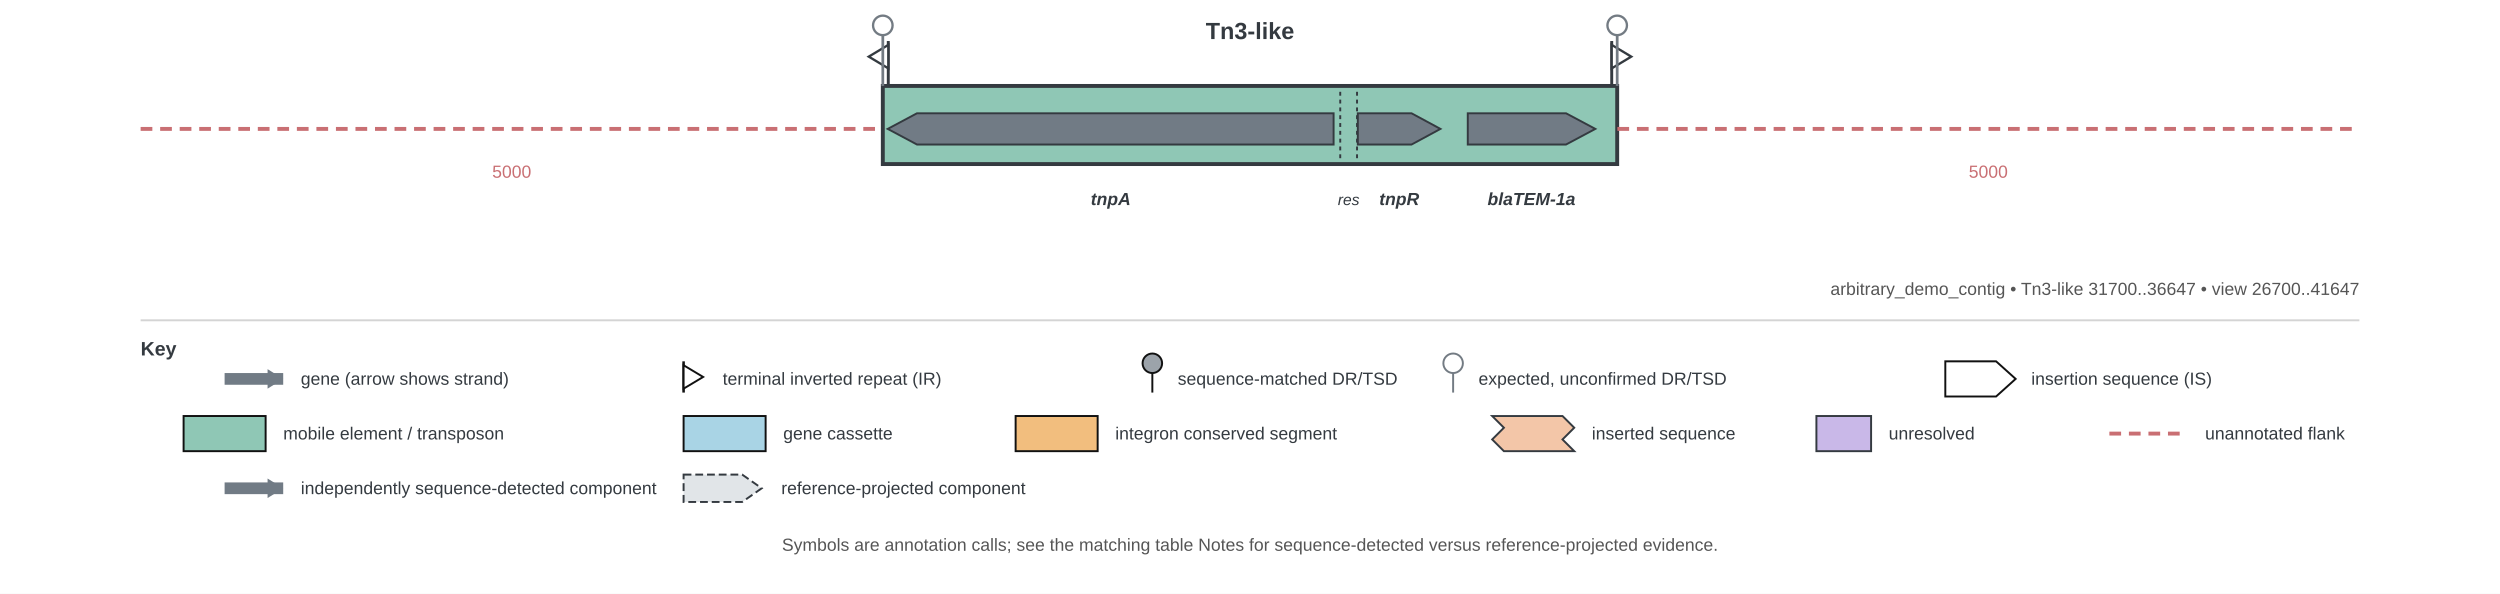
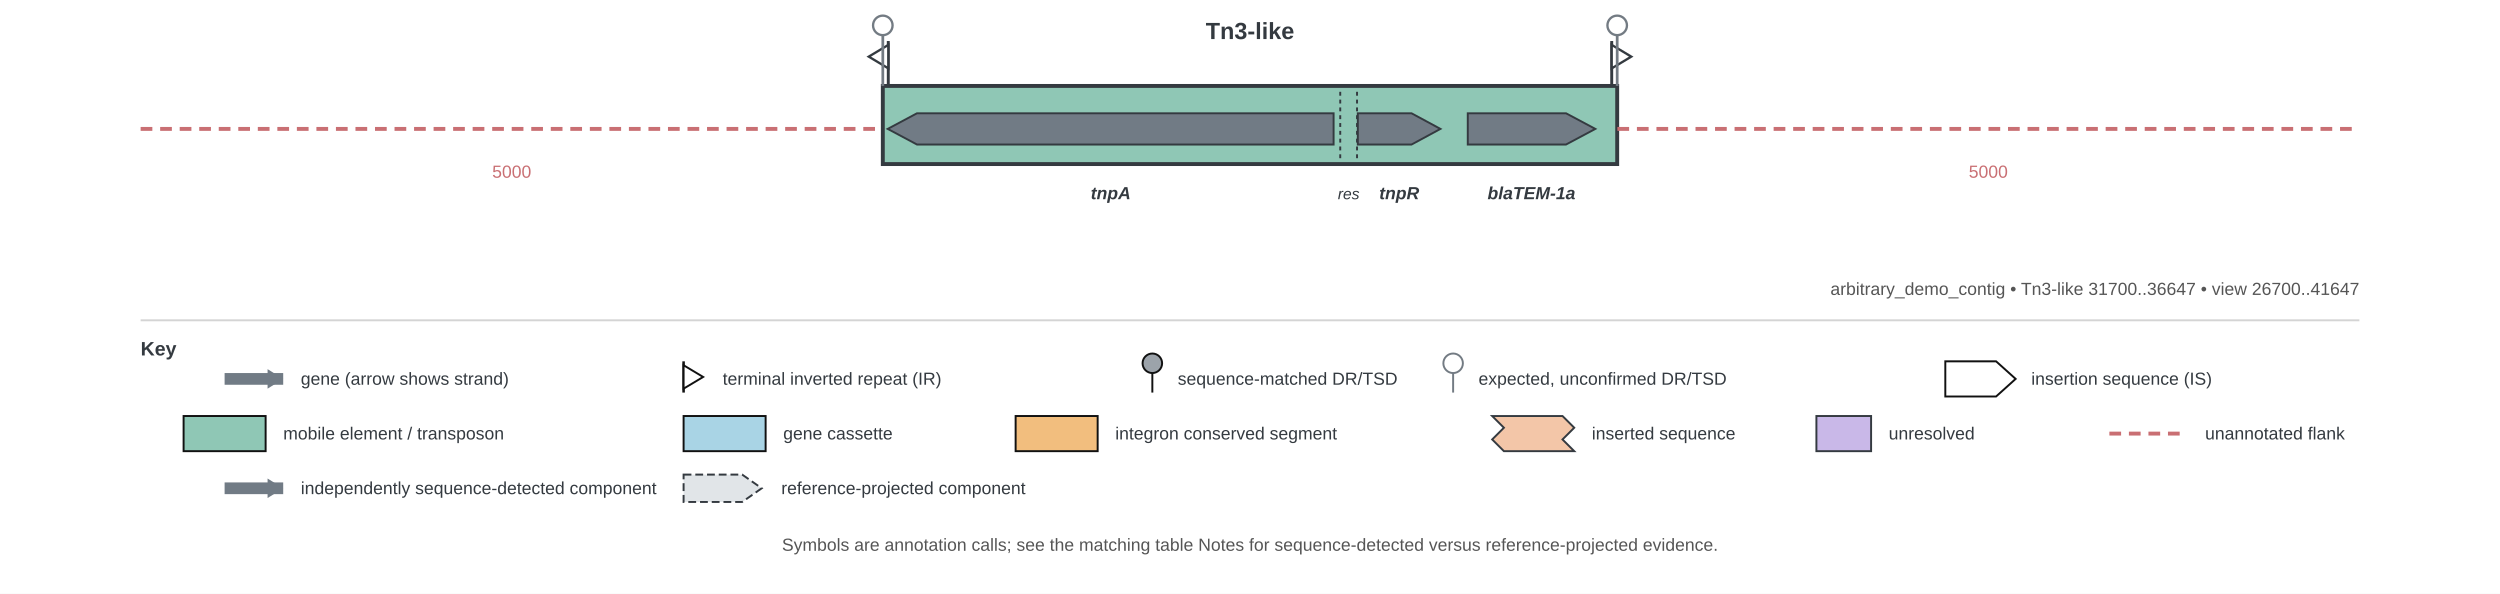
<svg xmlns="http://www.w3.org/2000/svg" width="1280" height="304" style="background:#fff;font-family:Arial,Helvetica,sans-serif">
  <rect x="0" y="0" width="1280" height="304" fill="#ffffff" />
  <rect x="452.0" y="44" width="376.0" height="40" fill="#8fc7b5" stroke="#343a40" stroke-width="2" />
  <text x="640.0" y="20.0" text-anchor="middle" font-size="12" font-weight="bold" font-style="normal" fill="#343a40">Tn3-like</text>
  <line x1="686.2" y1="47" x2="686.2" y2="81" stroke="#343a40" stroke-width="1" stroke-dasharray="2,2" />
  <line x1="694.8" y1="47" x2="694.8" y2="81" stroke="#343a40" stroke-width="1" stroke-dasharray="2,2" />
  <polygon points="454.5,66 469.5,58 682.8,58 682.8,74 469.5,74" fill="#717b85" stroke="#343a40" stroke-width="1" />
-   <text x="568.7" y="105.0" text-anchor="middle" font-size="9" font-weight="bold" font-style="italic" fill="#343a40">tnpA</text>
  <polygon points="695.2,58 722.7,58 737.5,66 722.7,74 695.2,74" fill="#717b85" stroke="#343a40" stroke-width="1" />
-   <text x="716.4" y="105.0" text-anchor="middle" font-size="9" font-weight="bold" font-style="italic" fill="#343a40">tnpR</text>
  <polygon points="751.5,58 801.8,58 816.8,66 801.8,74 751.5,74" fill="#717b85" stroke="#343a40" stroke-width="1" />
-   <text x="784.1" y="105.0" text-anchor="middle" font-size="9" font-weight="bold" font-style="italic" fill="#343a40">blaTEM-1a</text>
-   <text x="690.5" y="105.0" text-anchor="middle" font-size="8" font-weight="normal" font-style="italic" fill="#343a40">res</text>
  <line x1="454.8" y1="44" x2="454.8" y2="21" stroke="#343a40" stroke-width="1.5" />
  <polygon points="454.8,23 444.8,29 454.8,35" fill="#ffffff" stroke="#343a40" stroke-width="1.2" />
  <line x1="825.2" y1="44" x2="825.2" y2="21" stroke="#343a40" stroke-width="1.5" />
  <polygon points="825.2,23 835.2,29 825.2,35" fill="#ffffff" stroke="#343a40" stroke-width="1.2" />
  <line x1="72.0" y1="66" x2="451.9" y2="66" stroke="#c96f73" stroke-width="2" stroke-dasharray="6,4" />
  <text x="262.0" y="91.0" text-anchor="middle" font-size="9" font-weight="normal" font-style="normal" fill="#c96f73">5000</text>
  <line x1="828.1" y1="66" x2="1208.0" y2="66" stroke="#c96f73" stroke-width="2" stroke-dasharray="6,4" />
  <text x="1018.0" y="91.0" text-anchor="middle" font-size="9" font-weight="normal" font-style="normal" fill="#c96f73">5000</text>
  <g>
    <line x1="452.0" y1="44" x2="452.0" y2="18" stroke="#737b83" stroke-width="1.4" />
    <circle cx="452.0" cy="13" r="5" fill="#ffffff" stroke="#737b83" stroke-width="1.2" />
  </g>
  <g>
    <line x1="828.0" y1="44" x2="828.0" y2="18" stroke="#737b83" stroke-width="1.4" />
    <circle cx="828.0" cy="13" r="5" fill="#ffffff" stroke="#737b83" stroke-width="1.2" />
  </g>
+   <text x="568.7" y="102.0" text-anchor="middle" font-size="9" font-weight="bold" font-style="italic" fill="#343a40">tnpA</text>
+   <text x="690.5" y="102.0" text-anchor="middle" font-size="8" font-weight="normal" font-style="italic" fill="#343a40">res</text>
+   <text x="716.4" y="102.0" text-anchor="middle" font-size="9" font-weight="bold" font-style="italic" fill="#343a40">tnpR</text>
+   <text x="784.1" y="102.0" text-anchor="middle" font-size="9" font-weight="bold" font-style="italic" fill="#343a40">blaTEM-1a</text>
  <text x="1208.0" y="151.0" text-anchor="end" font-size="9" font-weight="normal" font-style="normal" fill="#555">arbitrary_demo_contig • Tn3-like 31700..36647 • view 26700..41647</text>
  <line x1="72" y1="164" x2="1208" y2="164" stroke="#d4d4d4" stroke-width="1" />
  <text x="72.0" y="182.0" text-anchor="start" font-size="10" font-weight="bold" font-style="normal" fill="#343a40">Key</text>
  <line x1="115" y1="194" x2="145" y2="194" stroke="#717b85" stroke-width="6" />
  <polygon points="145,194 137,189 137,199" fill="#717b85" />
  <text x="154.0" y="197.0" text-anchor="start" font-size="9" font-weight="normal" font-style="normal" fill="#343a40">gene (arrow shows strand)</text>
  <line x1="350" y1="201" x2="350" y2="185" stroke="#111" stroke-width="1.3" />
  <polygon points="350,187 360,193 350,199" fill="#fff" stroke="#111" />
  <text x="370.0" y="197.0" text-anchor="start" font-size="9" font-weight="normal" font-style="normal" fill="#343a40">terminal inverted repeat (IR)</text>
  <line x1="590" y1="201" x2="590" y2="187" stroke="#111" />
  <circle cx="590" cy="186" r="5" fill="#9ca3aa" stroke="#111" />
  <text x="603.0" y="197.0" text-anchor="start" font-size="9" font-weight="normal" font-style="normal" fill="#343a40">sequence-matched DR/TSD</text>
  <line x1="744" y1="201" x2="744" y2="187" stroke="#737b83" />
  <circle cx="744" cy="186" r="5" fill="#fff" stroke="#737b83" />
  <text x="757.0" y="197.0" text-anchor="start" font-size="9" font-weight="normal" font-style="normal" fill="#343a40">expected, unconfirmed DR/TSD</text>
  <polygon points="996,185 1022,185 1032,194 1022,203 996,203" fill="#fff" stroke="#111" />
  <text x="1040.0" y="197.0" text-anchor="start" font-size="9" font-weight="normal" font-style="normal" fill="#343a40">insertion sequence (IS)</text>
  <rect x="94" y="213" width="42" height="18" fill="#8fc7b5" stroke="#111" />
  <text x="145.0" y="225.0" text-anchor="start" font-size="9" font-weight="normal" font-style="normal" fill="#343a40">mobile element / transposon</text>
  <rect x="350" y="213" width="42" height="18" fill="#a9d4e5" stroke="#111" />
  <text x="401.0" y="225.0" text-anchor="start" font-size="9" font-weight="normal" font-style="normal" fill="#343a40">gene cassette</text>
  <rect x="520" y="213" width="42" height="18" fill="#f2be7e" stroke="#111" />
  <text x="571.0" y="225.0" text-anchor="start" font-size="9" font-weight="normal" font-style="normal" fill="#343a40">integron conserved segment</text>
  <polygon points="770,213 800,213 806,219 800,225 806,231 770,231 764,225 770,219 764,213" fill="#f3c6a8" stroke="#343a40" />
  <text x="815.0" y="225.0" text-anchor="start" font-size="9" font-weight="normal" font-style="normal" fill="#343a40">inserted sequence</text>
  <rect x="930" y="213" width="28" height="18" fill="#c9b8e8" stroke="#343a40" />
  <text x="967.0" y="225.0" text-anchor="start" font-size="9" font-weight="normal" font-style="normal" fill="#343a40">unresolved</text>
  <line x1="1080" y1="222" x2="1120" y2="222" stroke="#c96f73" stroke-width="2" stroke-dasharray="6,4" />
  <text x="1129.0" y="225.0" text-anchor="start" font-size="9" font-weight="normal" font-style="normal" fill="#343a40">unannotated flank</text>
  <line x1="115" y1="250" x2="145" y2="250" stroke="#717b85" stroke-width="6" />
  <polygon points="145,250 137,245 137,255" fill="#717b85" />
  <text x="154.0" y="253.0" text-anchor="start" font-size="9" font-weight="normal" font-style="normal" fill="#343a40">independently sequence-detected component</text>
  <polygon points="350,243 380,243 390,250 380,257 350,257" fill="#e1e5e8" stroke="#343a40" stroke-dasharray="4,2" />
  <text x="400.0" y="253.0" text-anchor="start" font-size="9" font-weight="normal" font-style="normal" fill="#343a40">reference-projected component</text>
  <text x="640.0" y="282.0" text-anchor="middle" font-size="9" font-weight="normal" font-style="normal" fill="#555555">Symbols are annotation calls; see the matching table Notes for sequence-detected versus reference-projected evidence.</text>
</svg>
